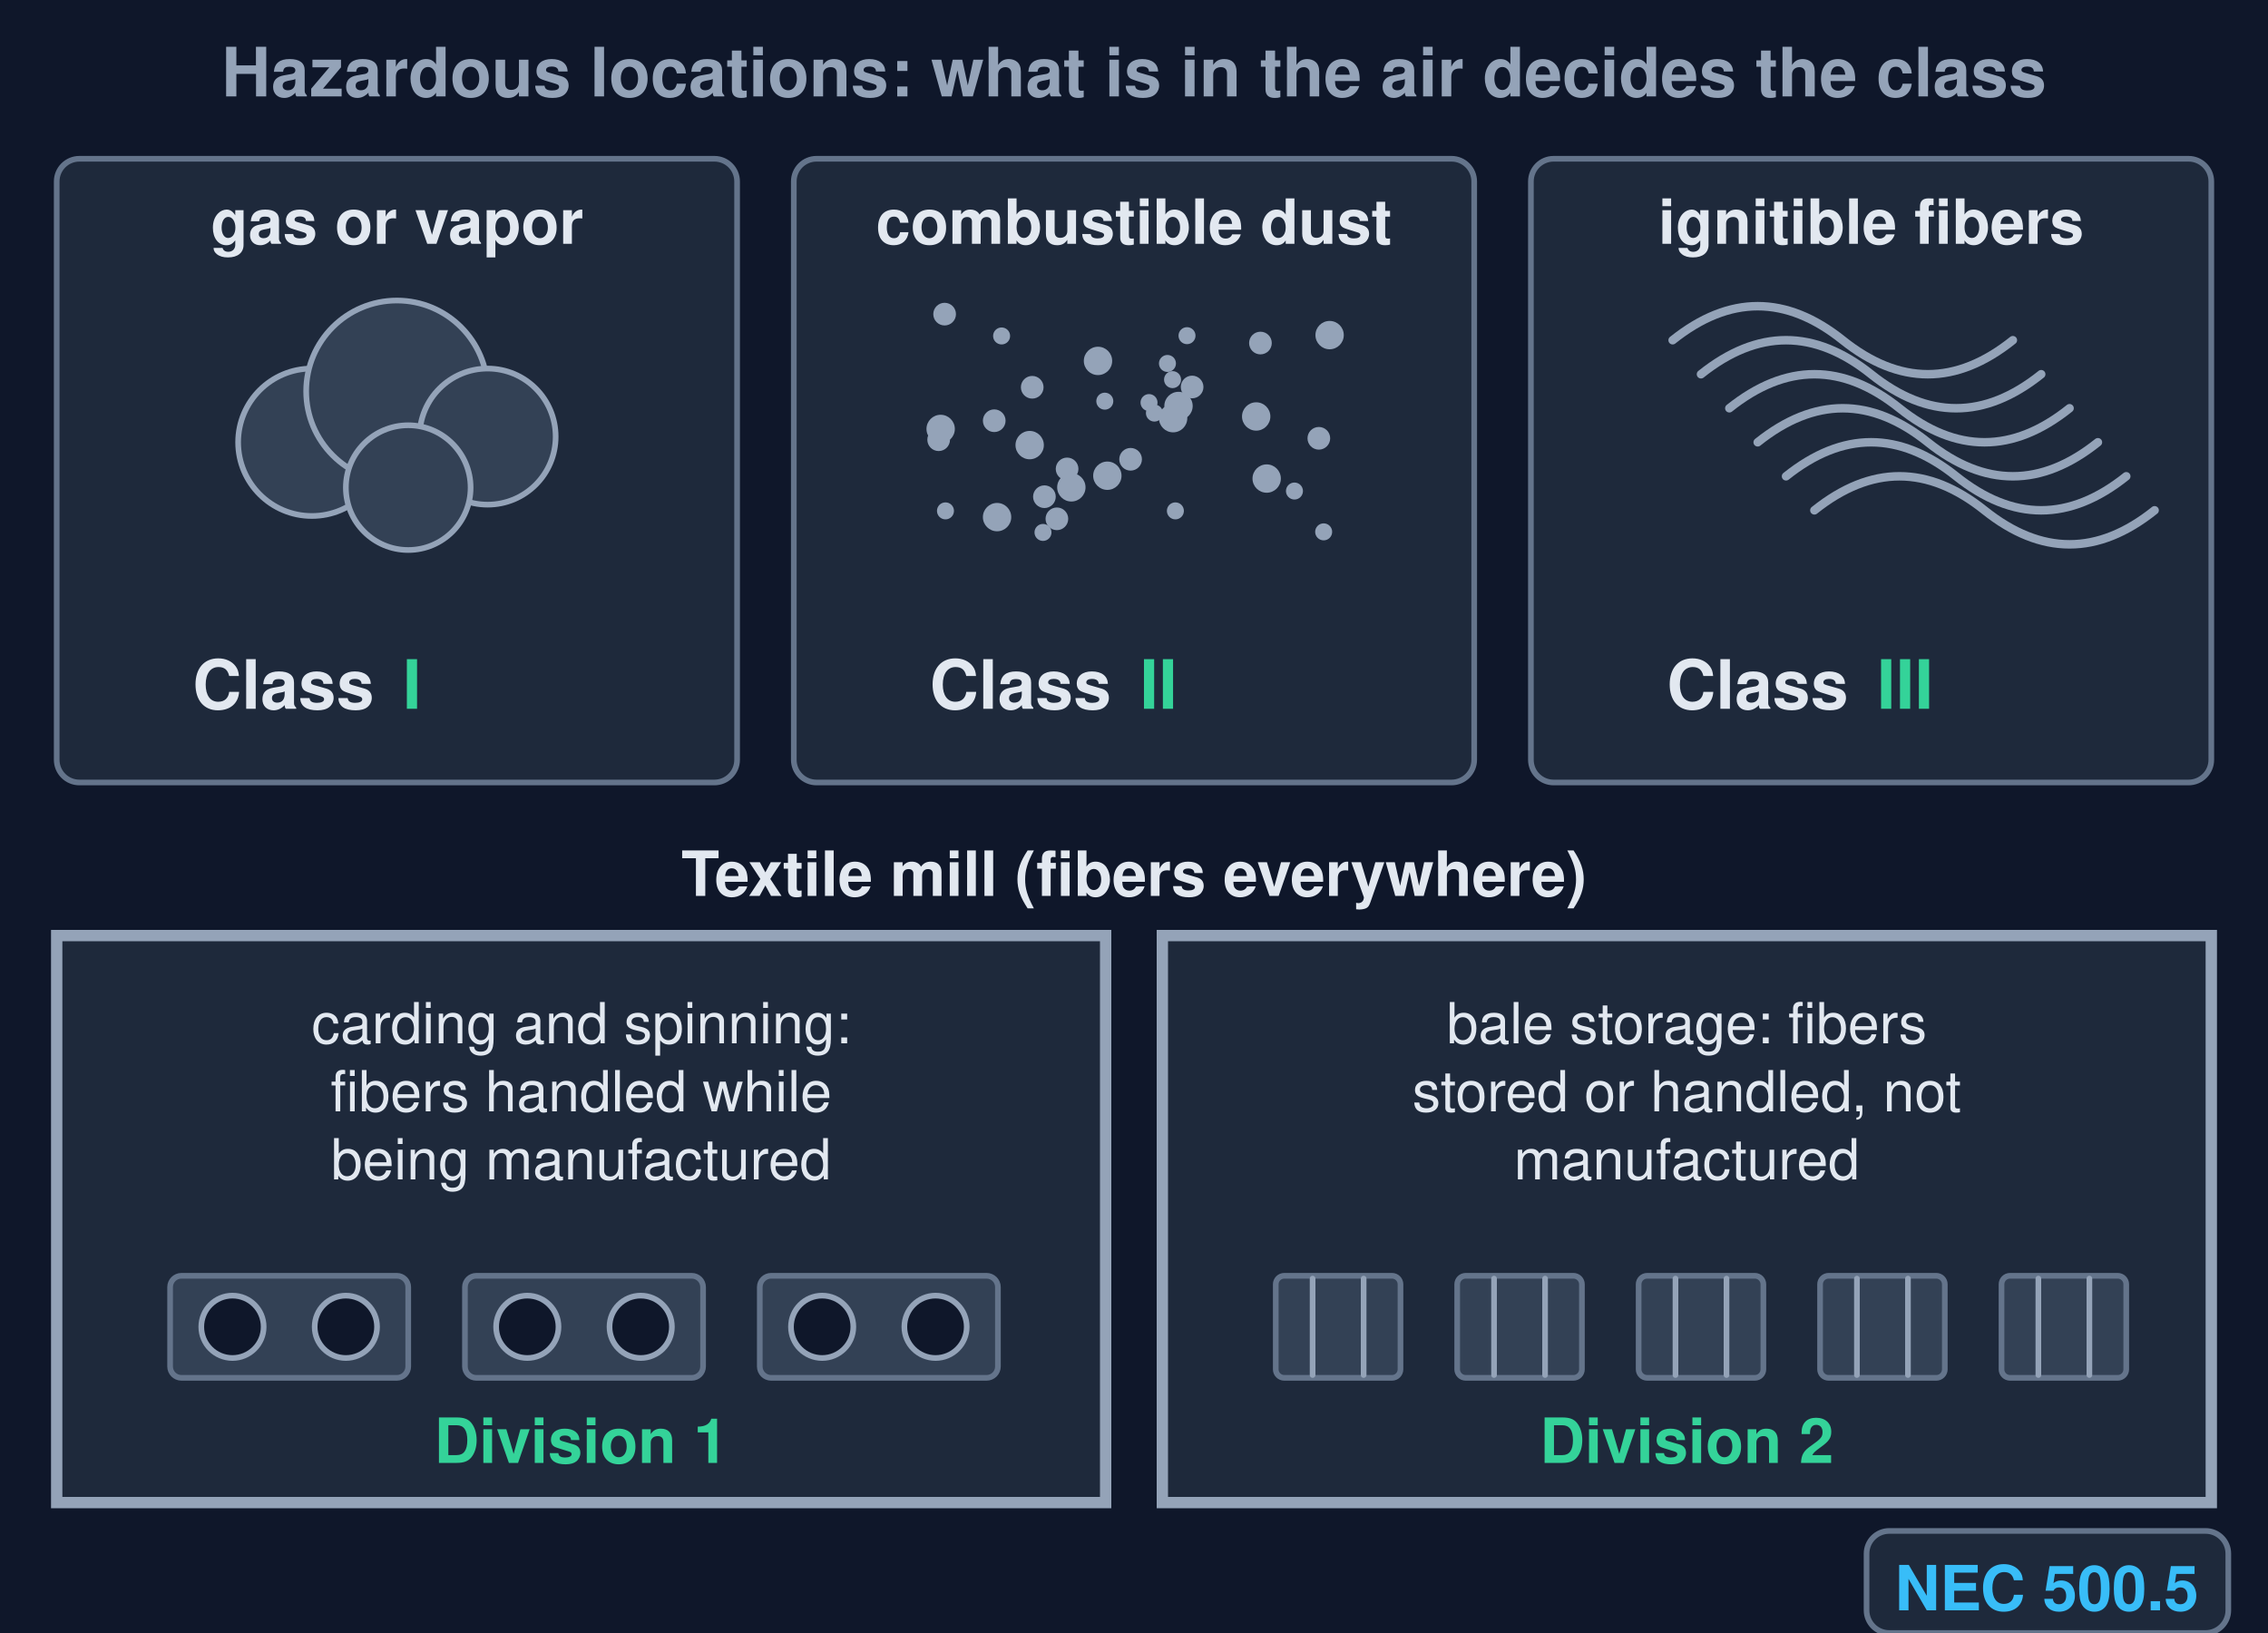
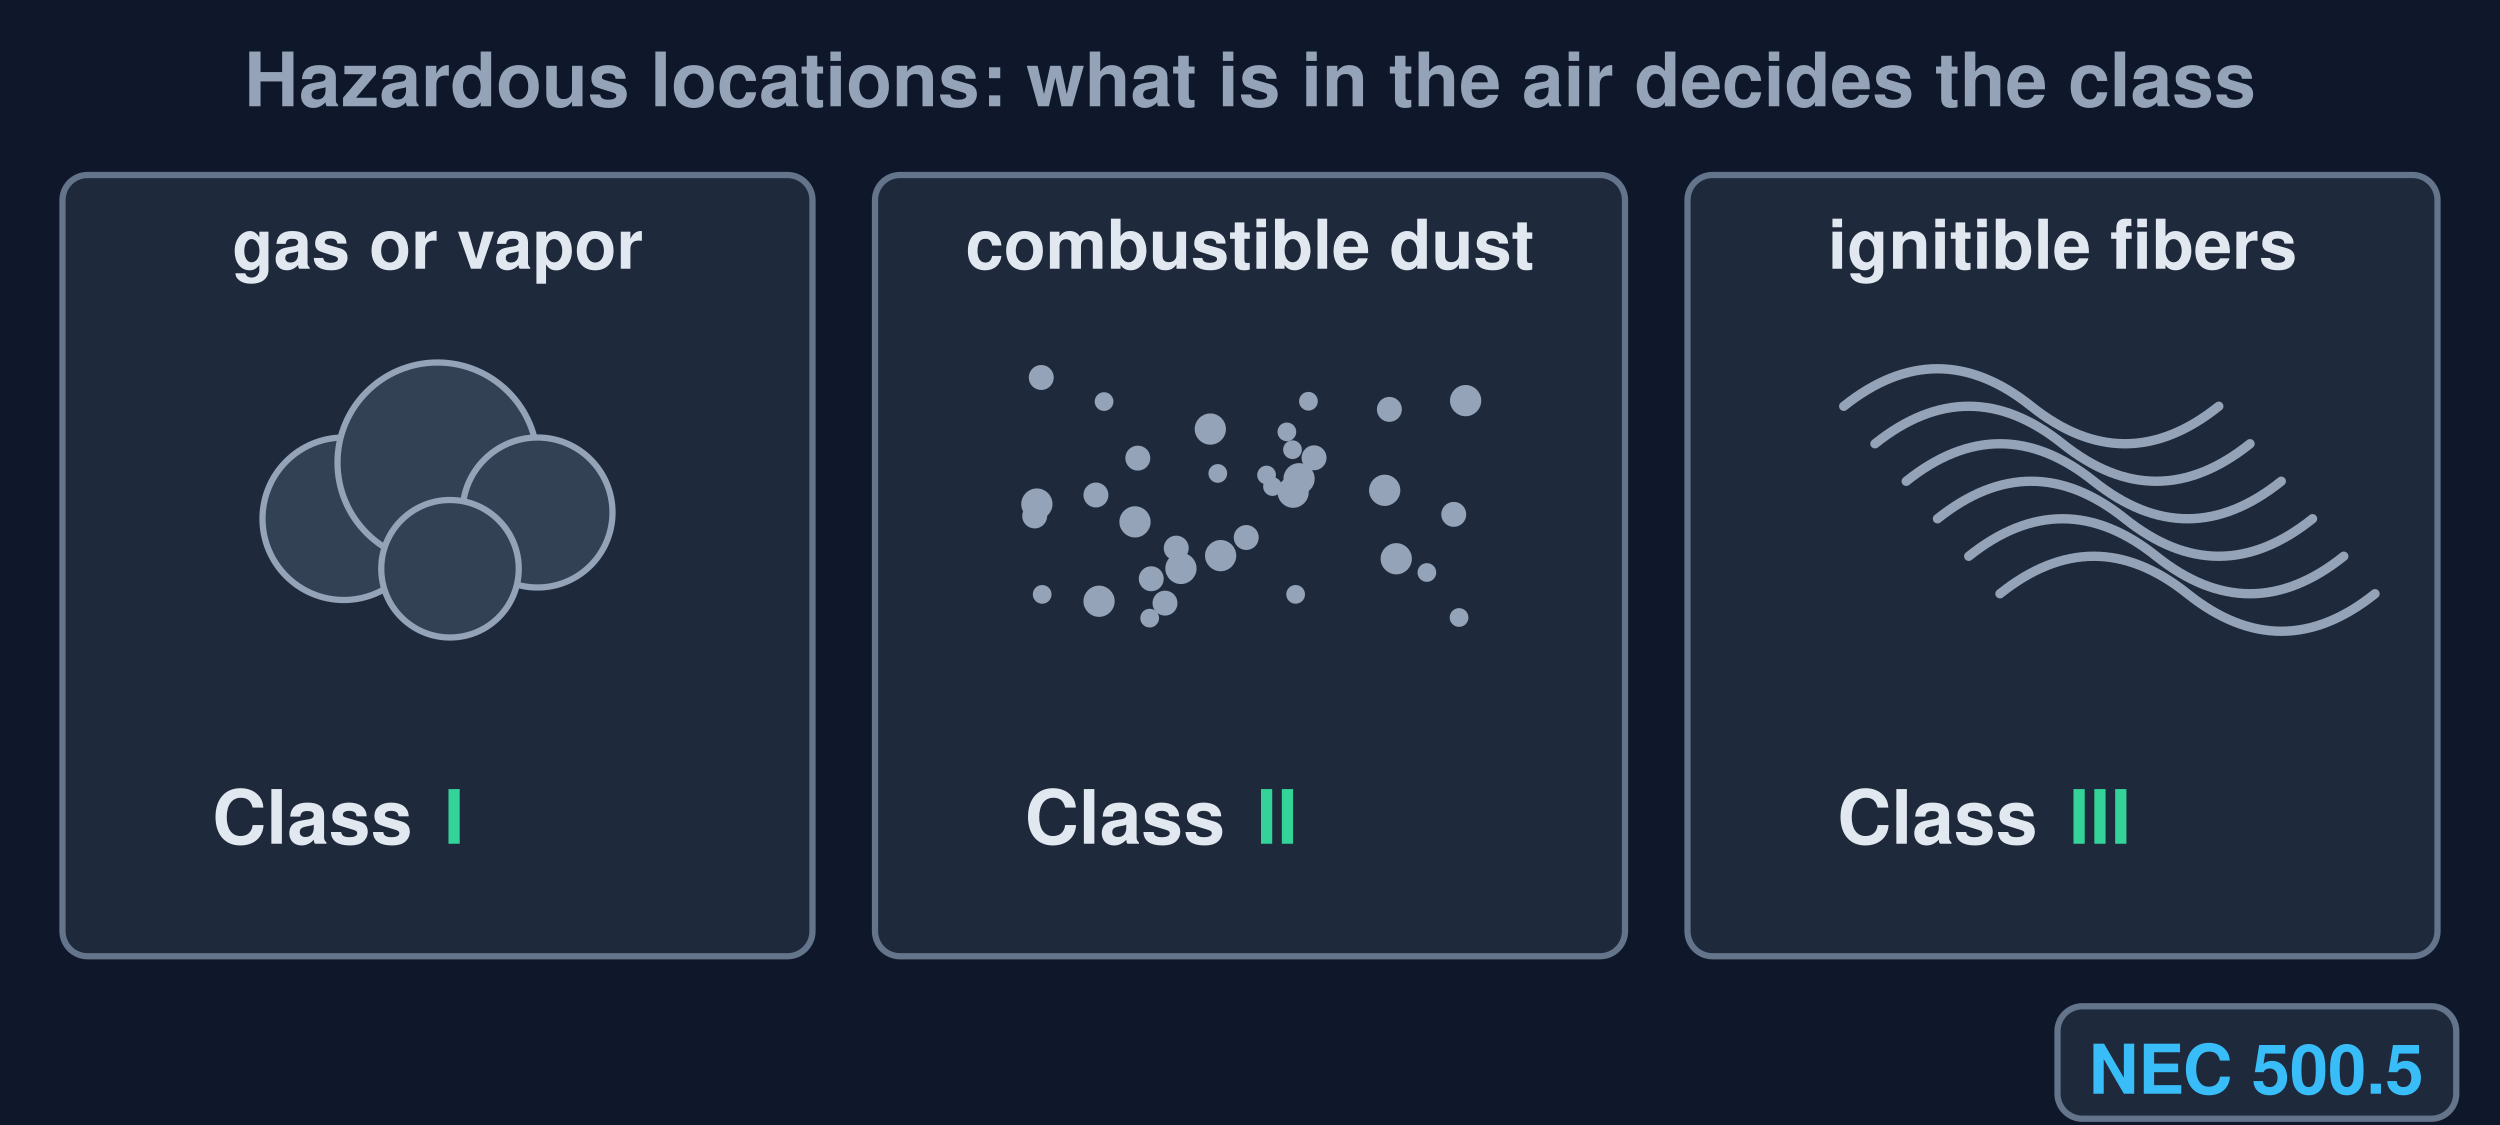
- <svg xmlns="http://www.w3.org/2000/svg" width="800" height="576" viewBox="0 0 800 576">
-   <rect x="0.0" y="0.0" width="800.0" height="576.0" rx="0" fill="#0f172a" fill-opacity="1.0" stroke="none" stroke-width="2" />
+ <svg xmlns="http://www.w3.org/2000/svg" width="800" height="360" viewBox="0 0 800 360">
+   <rect x="0.0" y="0.0" width="800.0" height="360.0" rx="0" fill="#0f172a" fill-opacity="1.0" stroke="none" stroke-width="2" />
  <text x="400.0" y="34.0" font-family="Helvetica, Arial, sans-serif" font-size="24" font-weight="bold" fill="#94a3b8" text-anchor="middle">Hazardous locations: what is in the air decides the class</text>
-   <rect x="20.0" y="56.0" width="240.0" height="220.0" rx="8" fill="#1e293b" fill-opacity="1.0" stroke="#64748b" stroke-width="2" />
+   <rect x="20.0" y="56.0" width="240.0" height="250.0" rx="8" fill="#1e293b" fill-opacity="1.0" stroke="#64748b" stroke-width="2" />
  <text x="140.0" y="86.0" font-family="Helvetica, Arial, sans-serif" font-size="22" font-weight="bold" fill="#e2e8f0" text-anchor="middle">gas or vapor</text>
-   <circle cx="110.0" cy="156.0" r="26" fill="#334155" stroke="#94a3b8" stroke-width="2" />
-   <circle cx="140.0" cy="138.0" r="32" fill="#334155" stroke="#94a3b8" stroke-width="2" />
-   <circle cx="172.0" cy="154.0" r="24" fill="#334155" stroke="#94a3b8" stroke-width="2" />
-   <circle cx="144.0" cy="172.0" r="22" fill="#334155" stroke="#94a3b8" stroke-width="2" />
-   <text x="132.0" y="250.0" font-family="Helvetica, Arial, sans-serif" font-size="24" font-weight="bold" fill="#e2e8f0" text-anchor="end">Class</text>
-   <text x="142.0" y="250.0" font-family="Helvetica, Arial, sans-serif" font-size="24" font-weight="bold" fill="#34d399" text-anchor="start">I</text>
-   <rect x="280.0" y="56.0" width="240.0" height="220.0" rx="8" fill="#1e293b" fill-opacity="1.0" stroke="#64748b" stroke-width="2" />
+   <circle cx="110.0" cy="166.0" r="26" fill="#334155" stroke="#94a3b8" stroke-width="2" />
+   <circle cx="140.0" cy="148.0" r="32" fill="#334155" stroke="#94a3b8" stroke-width="2" />
+   <circle cx="172.0" cy="164.0" r="24" fill="#334155" stroke="#94a3b8" stroke-width="2" />
+   <circle cx="144.0" cy="182.0" r="22" fill="#334155" stroke="#94a3b8" stroke-width="2" />
+   <text x="132.0" y="270.0" font-family="Helvetica, Arial, sans-serif" font-size="24" font-weight="bold" fill="#e2e8f0" text-anchor="end">Class</text>
+   <text x="142.0" y="270.0" font-family="Helvetica, Arial, sans-serif" font-size="24" font-weight="bold" fill="#34d399" text-anchor="start">I</text>
+   <rect x="280.0" y="56.0" width="240.0" height="250.0" rx="8" fill="#1e293b" fill-opacity="1.0" stroke="#64748b" stroke-width="2" />
  <text x="400.0" y="86.0" font-family="Helvetica, Arial, sans-serif" font-size="22" font-weight="bold" fill="#e2e8f0" text-anchor="middle">combustible dust</text>
-   <circle cx="413.6" cy="133.9" r="3" fill="#94a3b8" stroke="none" stroke-width="2" />
-   <circle cx="376.4" cy="165.4" r="4" fill="#94a3b8" stroke="none" stroke-width="2" />
-   <circle cx="469.0" cy="118.2" r="5" fill="#94a3b8" stroke="none" stroke-width="2" />
-   <circle cx="466.9" cy="187.6" r="3" fill="#94a3b8" stroke="none" stroke-width="2" />
-   <circle cx="364.1" cy="136.6" r="4" fill="#94a3b8" stroke="none" stroke-width="2" />
-   <circle cx="377.9" cy="171.9" r="5" fill="#94a3b8" stroke="none" stroke-width="2" />
-   <circle cx="456.6" cy="173.2" r="3" fill="#94a3b8" stroke="none" stroke-width="2" />
-   <circle cx="333.2" cy="110.8" r="4" fill="#94a3b8" stroke="none" stroke-width="2" />
-   <circle cx="390.6" cy="167.8" r="5" fill="#94a3b8" stroke="none" stroke-width="2" />
-   <circle cx="411.8" cy="128.2" r="3" fill="#94a3b8" stroke="none" stroke-width="2" />
-   <circle cx="331.1" cy="155.1" r="4" fill="#94a3b8" stroke="none" stroke-width="2" />
-   <circle cx="351.7" cy="182.4" r="5" fill="#94a3b8" stroke="none" stroke-width="2" />
-   <circle cx="407.2" cy="145.7" r="3" fill="#94a3b8" stroke="none" stroke-width="2" />
-   <circle cx="465.2" cy="154.6" r="4" fill="#94a3b8" stroke="none" stroke-width="2" />
-   <circle cx="443.1" cy="146.9" r="5" fill="#94a3b8" stroke="none" stroke-width="2" />
-   <circle cx="389.7" cy="141.5" r="3" fill="#94a3b8" stroke="none" stroke-width="2" />
-   <circle cx="444.6" cy="121.0" r="4" fill="#94a3b8" stroke="none" stroke-width="2" />
-   <circle cx="446.8" cy="168.8" r="5" fill="#94a3b8" stroke="none" stroke-width="2" />
-   <circle cx="418.7" cy="118.4" r="3" fill="#94a3b8" stroke="none" stroke-width="2" />
-   <circle cx="372.8" cy="183.0" r="4" fill="#94a3b8" stroke="none" stroke-width="2" />
-   <circle cx="415.7" cy="143.2" r="5" fill="#94a3b8" stroke="none" stroke-width="2" />
-   <circle cx="333.5" cy="180.2" r="3" fill="#94a3b8" stroke="none" stroke-width="2" />
-   <circle cx="350.7" cy="148.4" r="4" fill="#94a3b8" stroke="none" stroke-width="2" />
-   <circle cx="387.3" cy="127.3" r="5" fill="#94a3b8" stroke="none" stroke-width="2" />
-   <circle cx="353.3" cy="118.5" r="3" fill="#94a3b8" stroke="none" stroke-width="2" />
-   <circle cx="368.4" cy="175.2" r="4" fill="#94a3b8" stroke="none" stroke-width="2" />
-   <circle cx="363.2" cy="157.0" r="5" fill="#94a3b8" stroke="none" stroke-width="2" />
-   <circle cx="414.6" cy="180.2" r="3" fill="#94a3b8" stroke="none" stroke-width="2" />
-   <circle cx="420.5" cy="136.5" r="4" fill="#94a3b8" stroke="none" stroke-width="2" />
-   <circle cx="331.8" cy="151.3" r="5" fill="#94a3b8" stroke="none" stroke-width="2" />
-   <circle cx="367.9" cy="187.8" r="3" fill="#94a3b8" stroke="none" stroke-width="2" />
-   <circle cx="398.8" cy="162.0" r="4" fill="#94a3b8" stroke="none" stroke-width="2" />
-   <circle cx="413.8" cy="147.5" r="5" fill="#94a3b8" stroke="none" stroke-width="2" />
-   <circle cx="405.3" cy="142.0" r="3" fill="#94a3b8" stroke="none" stroke-width="2" />
-   <text x="392.0" y="250.0" font-family="Helvetica, Arial, sans-serif" font-size="24" font-weight="bold" fill="#e2e8f0" text-anchor="end">Class</text>
-   <text x="402.0" y="250.0" font-family="Helvetica, Arial, sans-serif" font-size="24" font-weight="bold" fill="#34d399" text-anchor="start">II</text>
-   <rect x="540.0" y="56.0" width="240.0" height="220.0" rx="8" fill="#1e293b" fill-opacity="1.0" stroke="#64748b" stroke-width="2" />
+   <circle cx="413.6" cy="143.9" r="3" fill="#94a3b8" stroke="none" stroke-width="2" />
+   <circle cx="376.4" cy="175.4" r="4" fill="#94a3b8" stroke="none" stroke-width="2" />
+   <circle cx="469.0" cy="128.2" r="5" fill="#94a3b8" stroke="none" stroke-width="2" />
+   <circle cx="466.9" cy="197.6" r="3" fill="#94a3b8" stroke="none" stroke-width="2" />
+   <circle cx="364.1" cy="146.6" r="4" fill="#94a3b8" stroke="none" stroke-width="2" />
+   <circle cx="377.9" cy="181.9" r="5" fill="#94a3b8" stroke="none" stroke-width="2" />
+   <circle cx="456.6" cy="183.2" r="3" fill="#94a3b8" stroke="none" stroke-width="2" />
+   <circle cx="333.2" cy="120.8" r="4" fill="#94a3b8" stroke="none" stroke-width="2" />
+   <circle cx="390.6" cy="177.8" r="5" fill="#94a3b8" stroke="none" stroke-width="2" />
+   <circle cx="411.8" cy="138.2" r="3" fill="#94a3b8" stroke="none" stroke-width="2" />
+   <circle cx="331.1" cy="165.1" r="4" fill="#94a3b8" stroke="none" stroke-width="2" />
+   <circle cx="351.7" cy="192.4" r="5" fill="#94a3b8" stroke="none" stroke-width="2" />
+   <circle cx="407.2" cy="155.7" r="3" fill="#94a3b8" stroke="none" stroke-width="2" />
+   <circle cx="465.2" cy="164.6" r="4" fill="#94a3b8" stroke="none" stroke-width="2" />
+   <circle cx="443.1" cy="156.9" r="5" fill="#94a3b8" stroke="none" stroke-width="2" />
+   <circle cx="389.7" cy="151.5" r="3" fill="#94a3b8" stroke="none" stroke-width="2" />
+   <circle cx="444.6" cy="131.0" r="4" fill="#94a3b8" stroke="none" stroke-width="2" />
+   <circle cx="446.8" cy="178.8" r="5" fill="#94a3b8" stroke="none" stroke-width="2" />
+   <circle cx="418.7" cy="128.4" r="3" fill="#94a3b8" stroke="none" stroke-width="2" />
+   <circle cx="372.8" cy="193.0" r="4" fill="#94a3b8" stroke="none" stroke-width="2" />
+   <circle cx="415.7" cy="153.2" r="5" fill="#94a3b8" stroke="none" stroke-width="2" />
+   <circle cx="333.5" cy="190.2" r="3" fill="#94a3b8" stroke="none" stroke-width="2" />
+   <circle cx="350.7" cy="158.4" r="4" fill="#94a3b8" stroke="none" stroke-width="2" />
+   <circle cx="387.3" cy="137.3" r="5" fill="#94a3b8" stroke="none" stroke-width="2" />
+   <circle cx="353.3" cy="128.5" r="3" fill="#94a3b8" stroke="none" stroke-width="2" />
+   <circle cx="368.4" cy="185.2" r="4" fill="#94a3b8" stroke="none" stroke-width="2" />
+   <circle cx="363.2" cy="167.0" r="5" fill="#94a3b8" stroke="none" stroke-width="2" />
+   <circle cx="414.6" cy="190.2" r="3" fill="#94a3b8" stroke="none" stroke-width="2" />
+   <circle cx="420.5" cy="146.5" r="4" fill="#94a3b8" stroke="none" stroke-width="2" />
+   <circle cx="331.8" cy="161.3" r="5" fill="#94a3b8" stroke="none" stroke-width="2" />
+   <circle cx="367.9" cy="197.8" r="3" fill="#94a3b8" stroke="none" stroke-width="2" />
+   <circle cx="398.8" cy="172.0" r="4" fill="#94a3b8" stroke="none" stroke-width="2" />
+   <circle cx="413.8" cy="157.5" r="5" fill="#94a3b8" stroke="none" stroke-width="2" />
+   <circle cx="405.3" cy="152.0" r="3" fill="#94a3b8" stroke="none" stroke-width="2" />
+   <text x="392.0" y="270.0" font-family="Helvetica, Arial, sans-serif" font-size="24" font-weight="bold" fill="#e2e8f0" text-anchor="end">Class</text>
+   <text x="402.0" y="270.0" font-family="Helvetica, Arial, sans-serif" font-size="24" font-weight="bold" fill="#34d399" text-anchor="start">II</text>
+   <rect x="540.0" y="56.0" width="240.0" height="250.0" rx="8" fill="#1e293b" fill-opacity="1.0" stroke="#64748b" stroke-width="2" />
  <text x="660.0" y="86.0" font-family="Helvetica, Arial, sans-serif" font-size="22" font-weight="bold" fill="#e2e8f0" text-anchor="middle">ignitible fibers</text>
-   <path d="M 590 120 q 30 -24 60 0 t 60 0" fill="none" stroke="#94a3b8" stroke-width="3" stroke-linecap="round" stroke-linejoin="round" />
-   <path d="M 600 132 q 30 -24 60 0 t 60 0" fill="none" stroke="#94a3b8" stroke-width="3" stroke-linecap="round" stroke-linejoin="round" />
-   <path d="M 610 144 q 30 -24 60 0 t 60 0" fill="none" stroke="#94a3b8" stroke-width="3" stroke-linecap="round" stroke-linejoin="round" />
-   <path d="M 620 156 q 30 -24 60 0 t 60 0" fill="none" stroke="#94a3b8" stroke-width="3" stroke-linecap="round" stroke-linejoin="round" />
-   <path d="M 630 168 q 30 -24 60 0 t 60 0" fill="none" stroke="#94a3b8" stroke-width="3" stroke-linecap="round" stroke-linejoin="round" />
-   <path d="M 640 180 q 30 -24 60 0 t 60 0" fill="none" stroke="#94a3b8" stroke-width="3" stroke-linecap="round" stroke-linejoin="round" />
-   <text x="652.0" y="250.0" font-family="Helvetica, Arial, sans-serif" font-size="24" font-weight="bold" fill="#e2e8f0" text-anchor="end">Class</text>
-   <text x="662.0" y="250.0" font-family="Helvetica, Arial, sans-serif" font-size="24" font-weight="bold" fill="#34d399" text-anchor="start">III</text>
-   <text x="400.0" y="316.0" font-family="Helvetica, Arial, sans-serif" font-size="22" font-weight="bold" fill="#e2e8f0" text-anchor="middle">Textile mill (fibers everywhere)</text>
-   <rect x="20.0" y="330.0" width="370.0" height="200.0" rx="0" fill="#1e293b" fill-opacity="1.0" stroke="#94a3b8" stroke-width="4" />
-   <text x="205.0" y="368.0" font-family="Helvetica, Arial, sans-serif" font-size="20" fill="#e2e8f0" text-anchor="middle">carding and spinning:</text>
-   <text x="205.0" y="392.0" font-family="Helvetica, Arial, sans-serif" font-size="20" fill="#e2e8f0" text-anchor="middle">fibers handled while</text>
-   <text x="205.0" y="416.0" font-family="Helvetica, Arial, sans-serif" font-size="20" fill="#e2e8f0" text-anchor="middle">being manufactured</text>
-   <rect x="60.0" y="450.0" width="84.0" height="36.0" rx="4" fill="#334155" fill-opacity="1.0" stroke="#64748b" stroke-width="2" />
-   <circle cx="82.0" cy="468.0" r="11" fill="#0f172a" stroke="#94a3b8" stroke-width="2" />
-   <circle cx="122.0" cy="468.0" r="11" fill="#0f172a" stroke="#94a3b8" stroke-width="2" />
-   <rect x="164.0" y="450.0" width="84.0" height="36.0" rx="4" fill="#334155" fill-opacity="1.0" stroke="#64748b" stroke-width="2" />
-   <circle cx="186.0" cy="468.0" r="11" fill="#0f172a" stroke="#94a3b8" stroke-width="2" />
-   <circle cx="226.0" cy="468.0" r="11" fill="#0f172a" stroke="#94a3b8" stroke-width="2" />
-   <rect x="268.0" y="450.0" width="84.0" height="36.0" rx="4" fill="#334155" fill-opacity="1.0" stroke="#64748b" stroke-width="2" />
-   <circle cx="290.0" cy="468.0" r="11" fill="#0f172a" stroke="#94a3b8" stroke-width="2" />
-   <circle cx="330.0" cy="468.0" r="11" fill="#0f172a" stroke="#94a3b8" stroke-width="2" />
-   <text x="205.0" y="516.0" font-family="Helvetica, Arial, sans-serif" font-size="22" font-weight="bold" fill="#34d399" text-anchor="middle">Division 1</text>
-   <rect x="410.0" y="330.0" width="370.0" height="200.0" rx="0" fill="#1e293b" fill-opacity="1.0" stroke="#94a3b8" stroke-width="4" />
-   <text x="595.0" y="368.0" font-family="Helvetica, Arial, sans-serif" font-size="20" fill="#e2e8f0" text-anchor="middle">bale storage: fibers</text>
-   <text x="595.0" y="392.0" font-family="Helvetica, Arial, sans-serif" font-size="20" fill="#e2e8f0" text-anchor="middle">stored or handled, not</text>
-   <text x="595.0" y="416.0" font-family="Helvetica, Arial, sans-serif" font-size="20" fill="#e2e8f0" text-anchor="middle">manufactured</text>
-   <rect x="450.0" y="450.0" width="44.0" height="36.0" rx="3" fill="#334155" fill-opacity="1.0" stroke="#64748b" stroke-width="2" />
-   <line x1="463.0" y1="451.0" x2="463.0" y2="485.0" stroke="#94a3b8" stroke-width="2" stroke-linecap="round" stroke-opacity="1.0" />
-   <line x1="481.0" y1="451.0" x2="481.0" y2="485.0" stroke="#94a3b8" stroke-width="2" stroke-linecap="round" stroke-opacity="1.0" />
-   <rect x="514.0" y="450.0" width="44.0" height="36.0" rx="3" fill="#334155" fill-opacity="1.0" stroke="#64748b" stroke-width="2" />
-   <line x1="527.0" y1="451.0" x2="527.0" y2="485.0" stroke="#94a3b8" stroke-width="2" stroke-linecap="round" stroke-opacity="1.0" />
-   <line x1="545.0" y1="451.0" x2="545.0" y2="485.0" stroke="#94a3b8" stroke-width="2" stroke-linecap="round" stroke-opacity="1.0" />
-   <rect x="578.0" y="450.0" width="44.0" height="36.0" rx="3" fill="#334155" fill-opacity="1.0" stroke="#64748b" stroke-width="2" />
-   <line x1="591.0" y1="451.0" x2="591.0" y2="485.0" stroke="#94a3b8" stroke-width="2" stroke-linecap="round" stroke-opacity="1.0" />
-   <line x1="609.0" y1="451.0" x2="609.0" y2="485.0" stroke="#94a3b8" stroke-width="2" stroke-linecap="round" stroke-opacity="1.0" />
-   <rect x="642.0" y="450.0" width="44.0" height="36.0" rx="3" fill="#334155" fill-opacity="1.0" stroke="#64748b" stroke-width="2" />
-   <line x1="655.0" y1="451.0" x2="655.0" y2="485.0" stroke="#94a3b8" stroke-width="2" stroke-linecap="round" stroke-opacity="1.0" />
-   <line x1="673.0" y1="451.0" x2="673.0" y2="485.0" stroke="#94a3b8" stroke-width="2" stroke-linecap="round" stroke-opacity="1.0" />
-   <rect x="706.0" y="450.0" width="44.0" height="36.0" rx="3" fill="#334155" fill-opacity="1.0" stroke="#64748b" stroke-width="2" />
-   <line x1="719.0" y1="451.0" x2="719.0" y2="485.0" stroke="#94a3b8" stroke-width="2" stroke-linecap="round" stroke-opacity="1.0" />
-   <line x1="737.0" y1="451.0" x2="737.0" y2="485.0" stroke="#94a3b8" stroke-width="2" stroke-linecap="round" stroke-opacity="1.0" />
-   <text x="595.0" y="516.0" font-family="Helvetica, Arial, sans-serif" font-size="22" font-weight="bold" fill="#34d399" text-anchor="middle">Division 2</text>
-   <rect x="658.4" y="540.0" width="127.6" height="36.0" rx="8" fill="#1e293b" fill-opacity="1.0" stroke="#64748b" stroke-width="2" />
-   <text x="668.4" y="568.0" font-family="Helvetica, Arial, sans-serif" font-size="22" font-weight="bold" fill="#38bdf8" text-anchor="start">NEC 500.5</text>
+   <path d="M 590 130 q 30 -24 60 0 t 60 0" fill="none" stroke="#94a3b8" stroke-width="3" stroke-linecap="round" stroke-linejoin="round" />
+   <path d="M 600 142 q 30 -24 60 0 t 60 0" fill="none" stroke="#94a3b8" stroke-width="3" stroke-linecap="round" stroke-linejoin="round" />
+   <path d="M 610 154 q 30 -24 60 0 t 60 0" fill="none" stroke="#94a3b8" stroke-width="3" stroke-linecap="round" stroke-linejoin="round" />
+   <path d="M 620 166 q 30 -24 60 0 t 60 0" fill="none" stroke="#94a3b8" stroke-width="3" stroke-linecap="round" stroke-linejoin="round" />
+   <path d="M 630 178 q 30 -24 60 0 t 60 0" fill="none" stroke="#94a3b8" stroke-width="3" stroke-linecap="round" stroke-linejoin="round" />
+   <path d="M 640 190 q 30 -24 60 0 t 60 0" fill="none" stroke="#94a3b8" stroke-width="3" stroke-linecap="round" stroke-linejoin="round" />
+   <text x="652.0" y="270.0" font-family="Helvetica, Arial, sans-serif" font-size="24" font-weight="bold" fill="#e2e8f0" text-anchor="end">Class</text>
+   <text x="662.0" y="270.0" font-family="Helvetica, Arial, sans-serif" font-size="24" font-weight="bold" fill="#34d399" text-anchor="start">III</text>
+   <rect x="658.4" y="322.0" width="127.6" height="36.0" rx="8" fill="#1e293b" fill-opacity="1.0" stroke="#64748b" stroke-width="2" />
+   <text x="668.4" y="350.0" font-family="Helvetica, Arial, sans-serif" font-size="22" font-weight="bold" fill="#38bdf8" text-anchor="start">NEC 500.5</text>
</svg>
